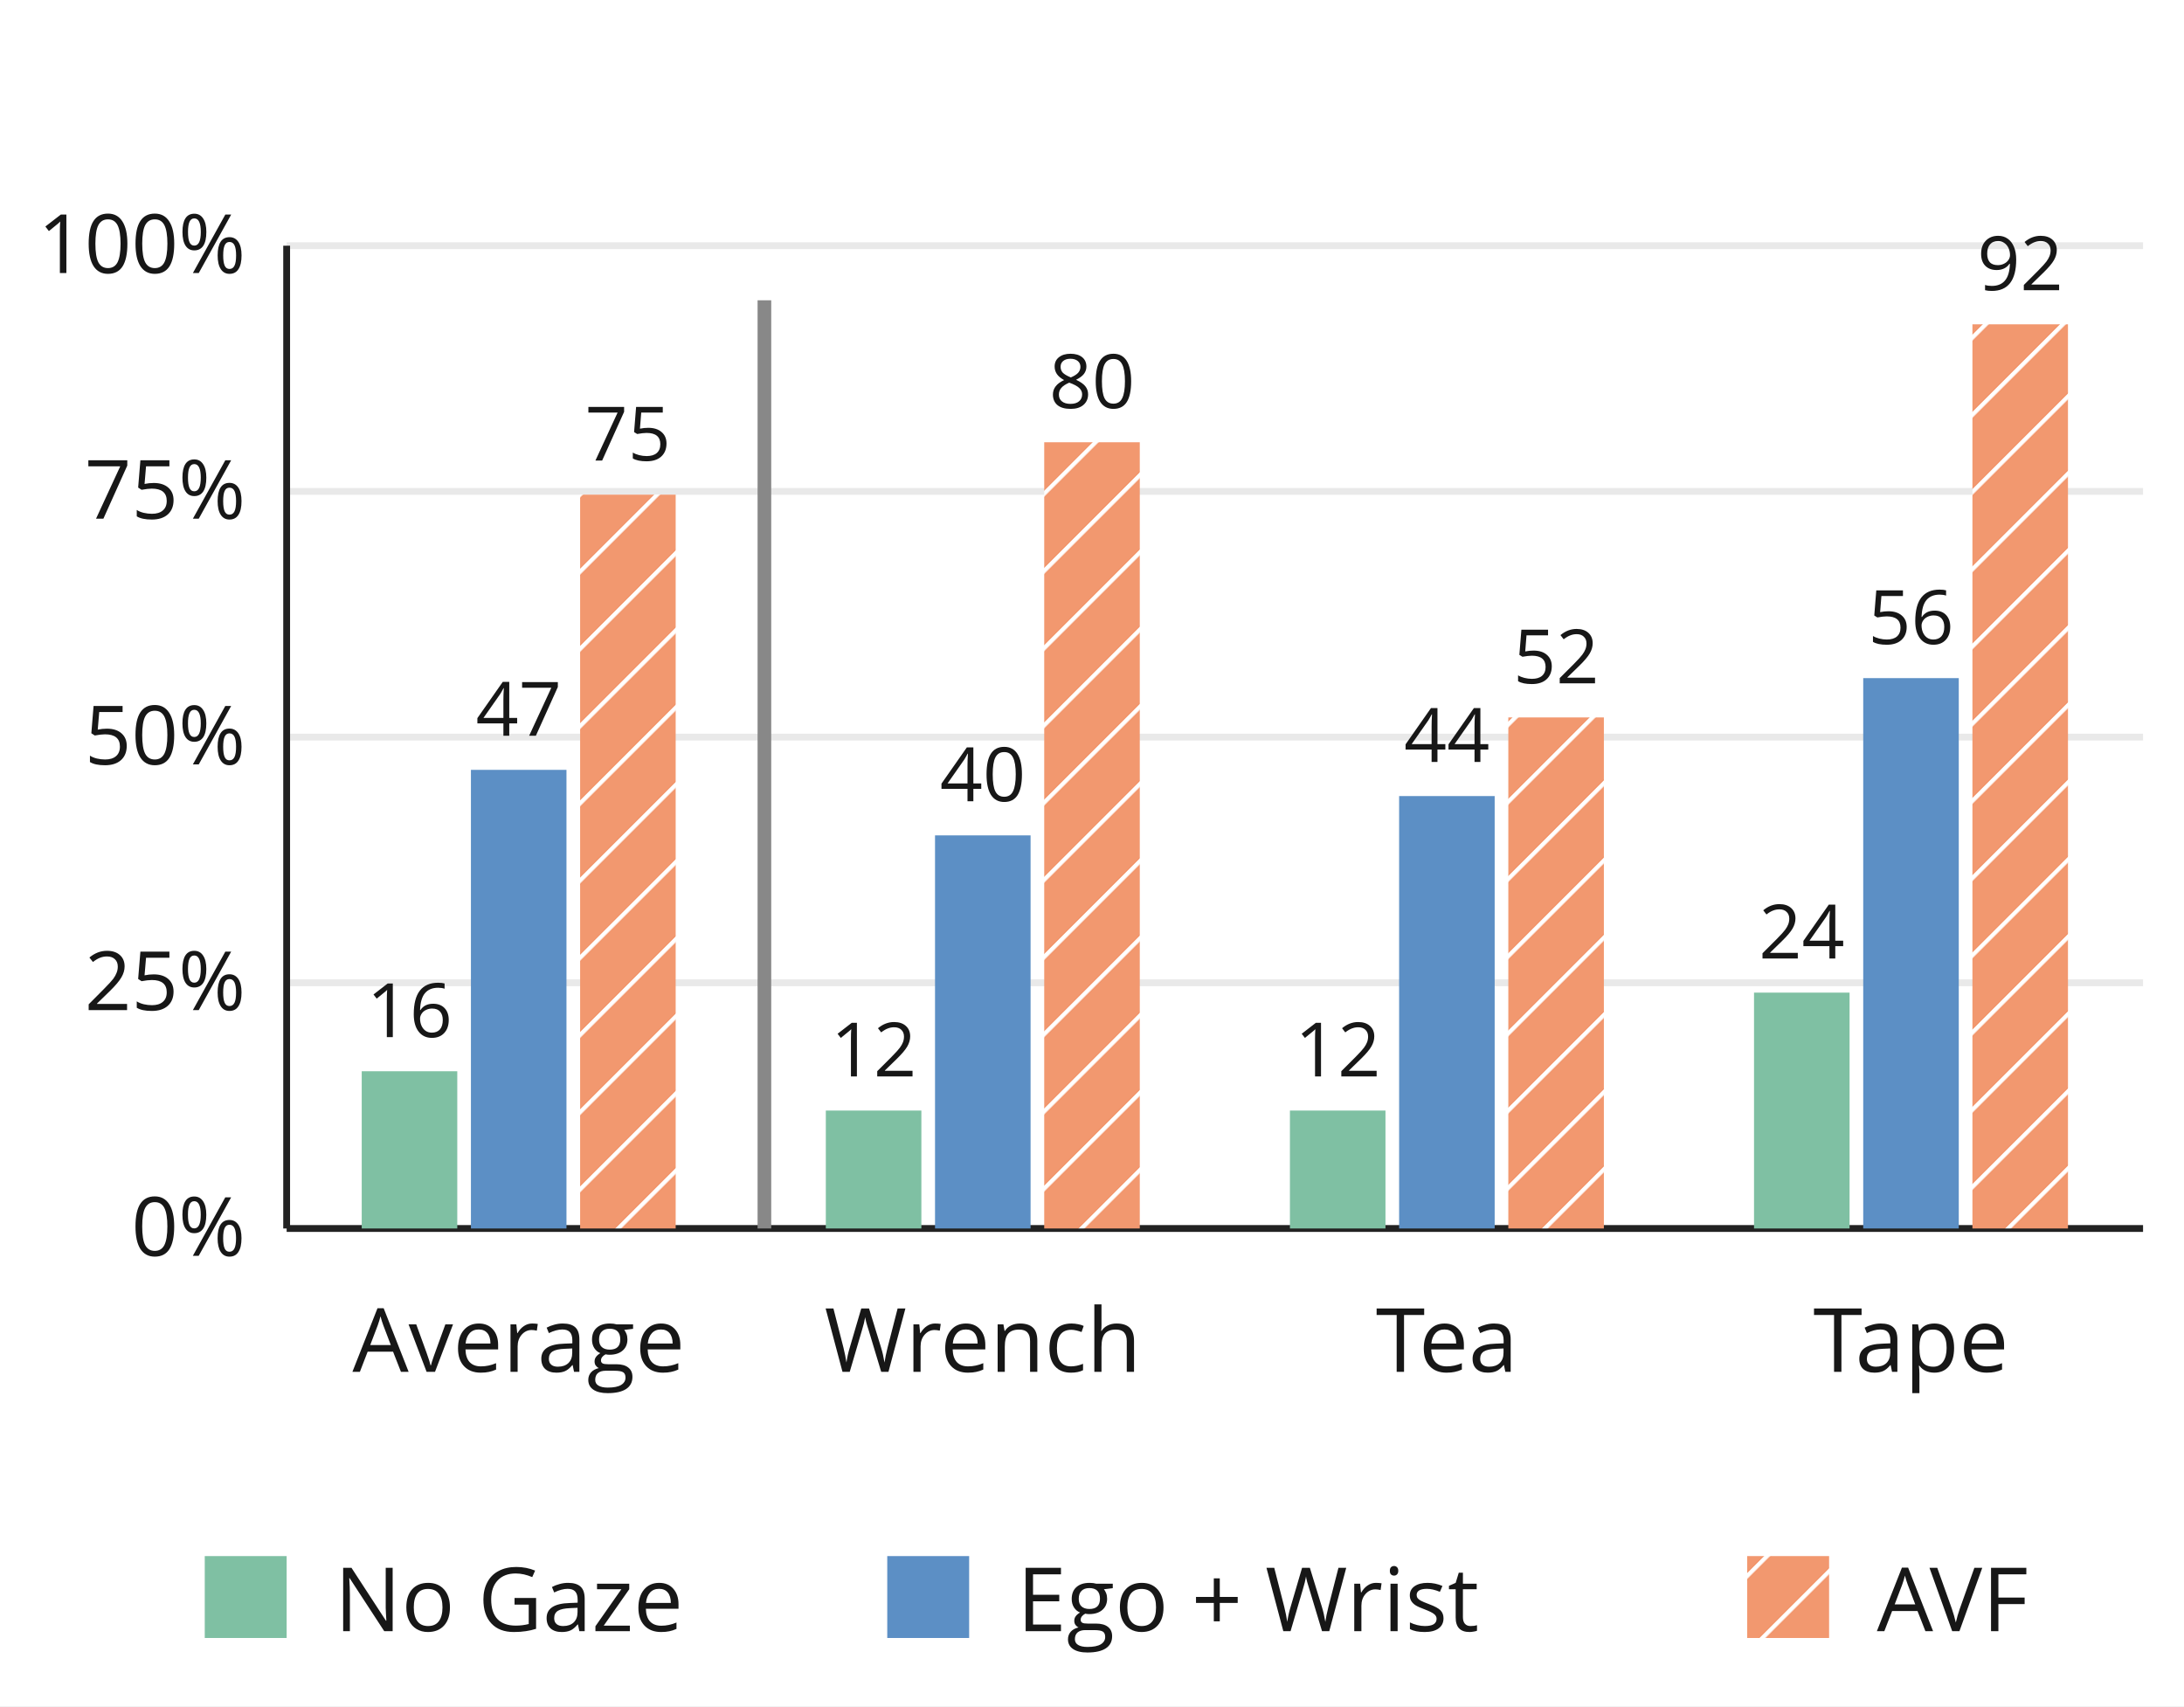
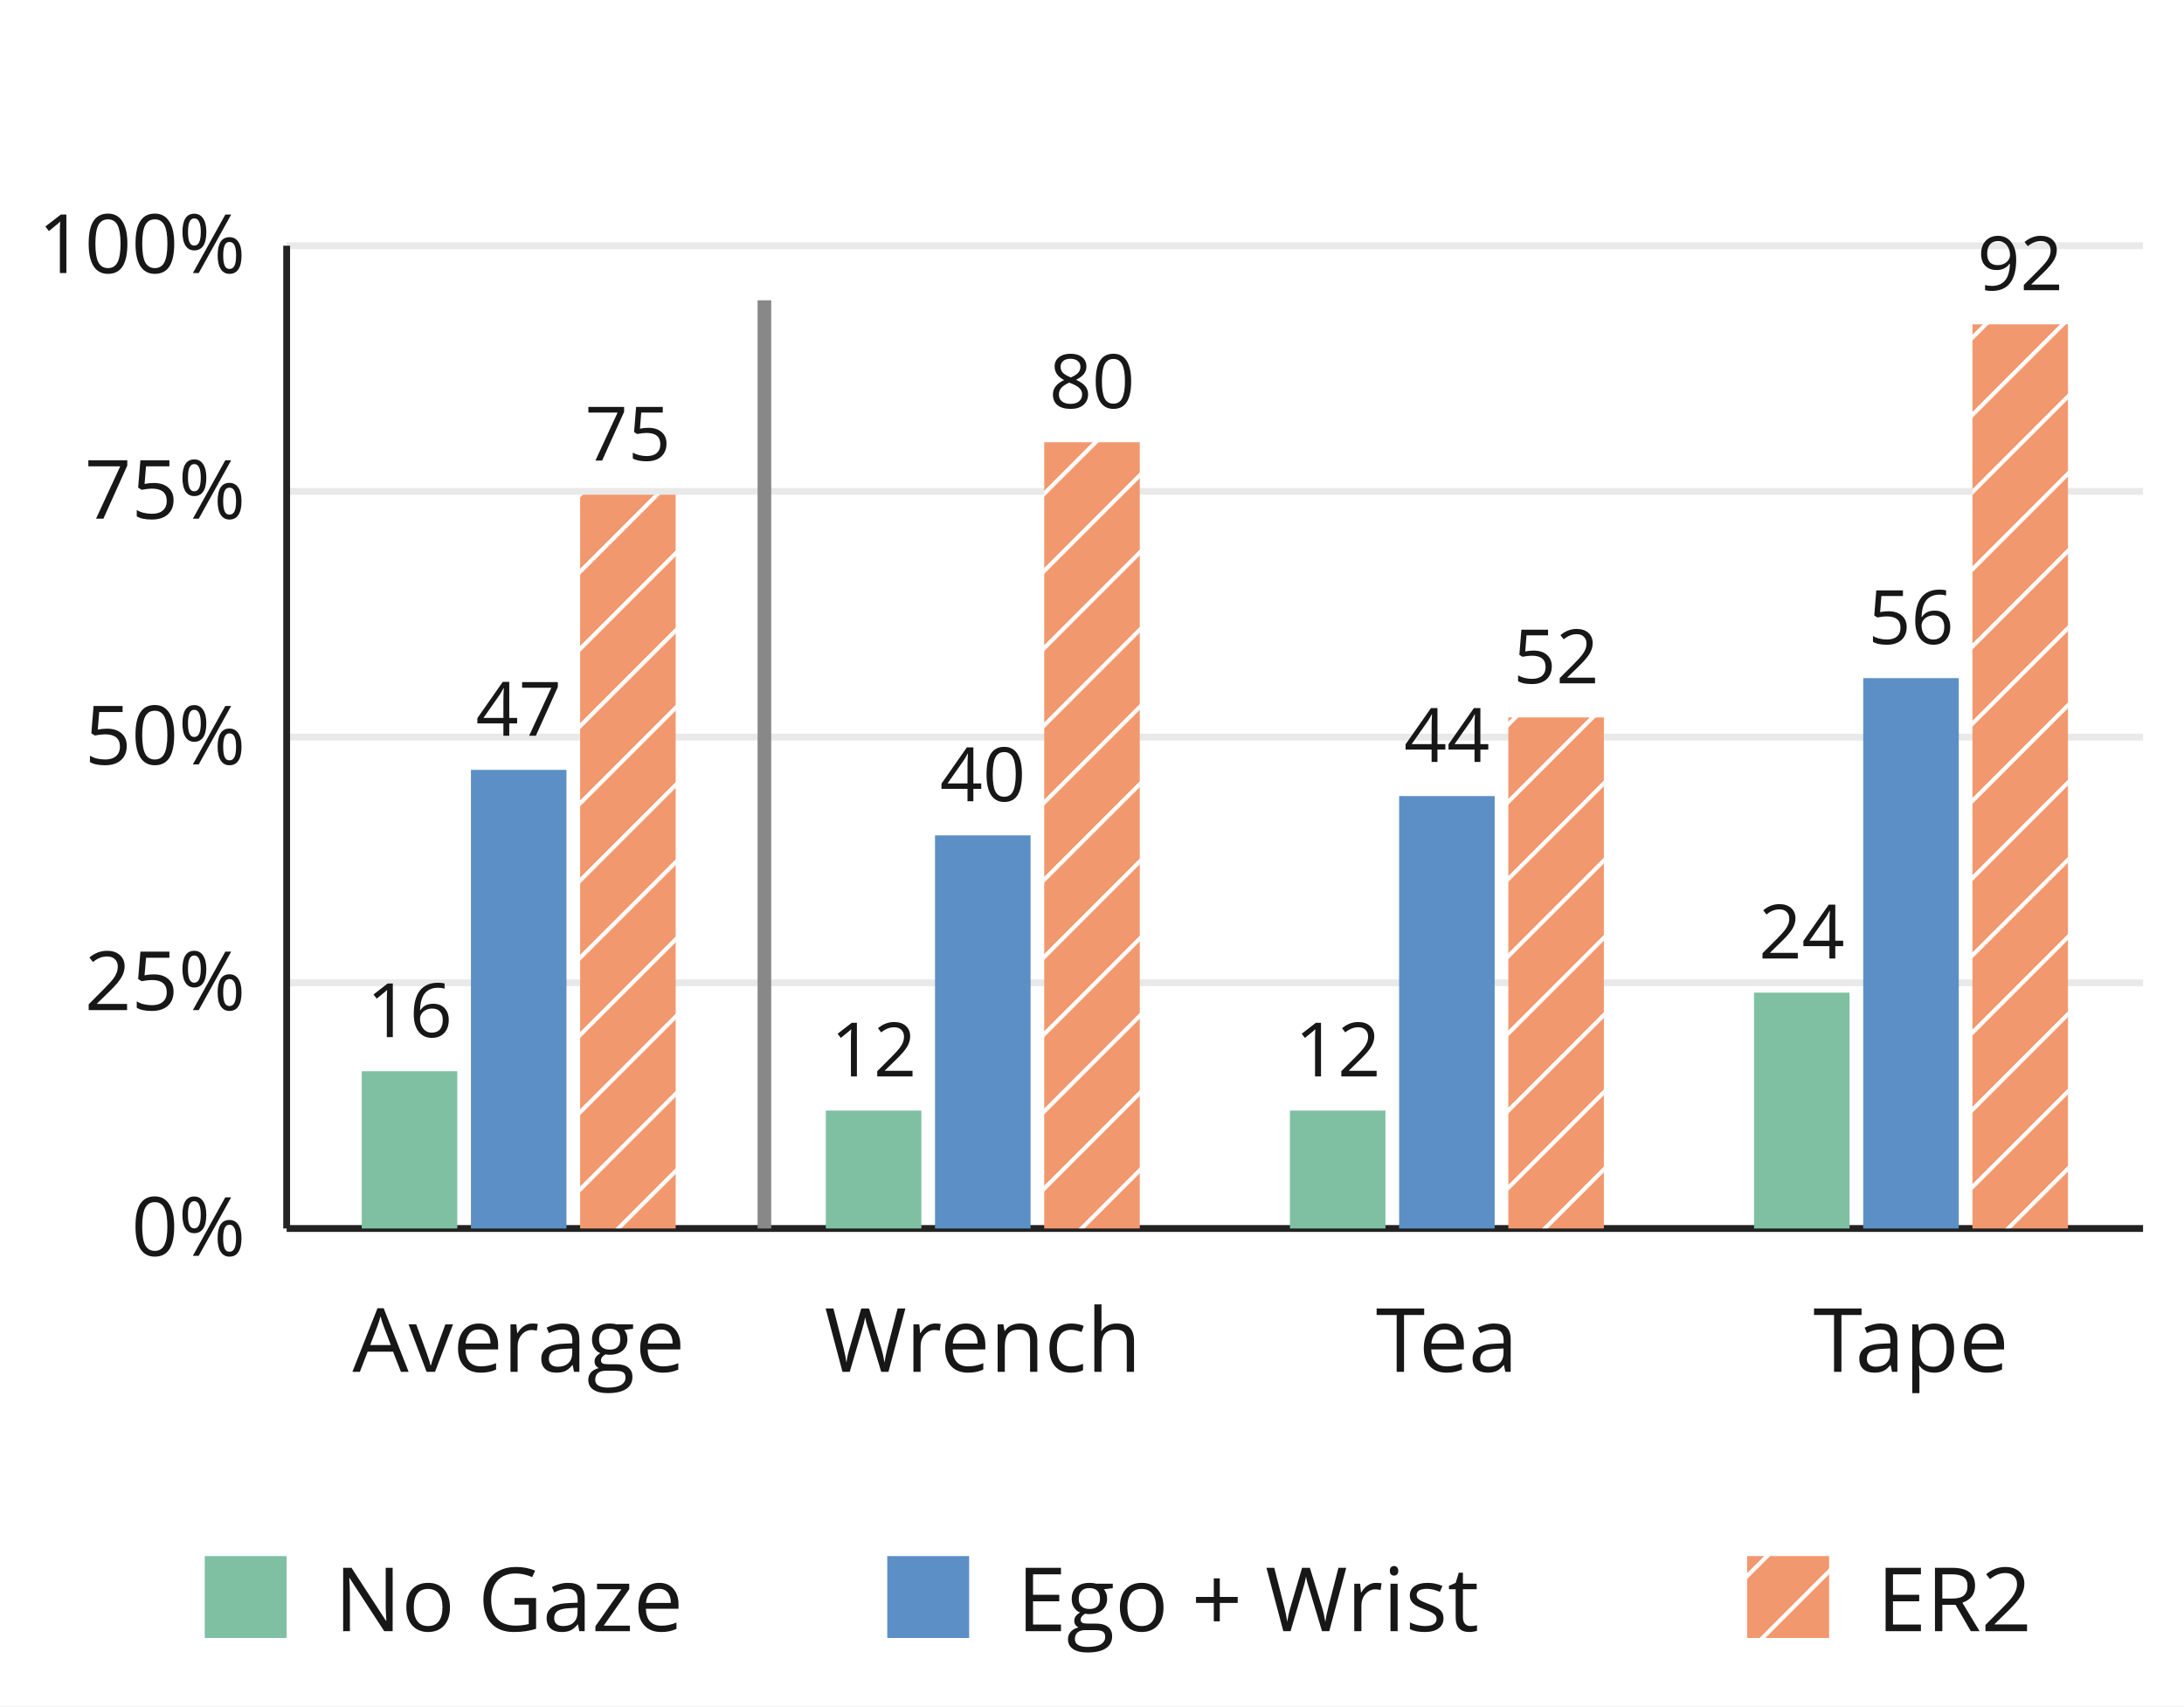
<svg xmlns="http://www.w3.org/2000/svg" width="320" height="250" viewBox="0 0 320 250" role="img" aria-labelledby="title desc">
  <defs>
    <pattern id="avf-hatch" width="8" height="8" patternUnits="userSpaceOnUse" patternTransform="rotate(45)">
      <rect width="8" height="8" fill="#f2986f" />
      <line x1="0" y1="0" x2="0" y2="8" stroke="#fff" stroke-width="1.2" />
    </pattern>
    <style>
      text { font-family: "Avenir Next", Avenir, "Open Sans", sans-serif; fill: #171717; letter-spacing: 0; }
      .legend { font-size: 13px; }
      .section-label { font-size: 14px; fill: #555; }
      .axis-label { font-size: 12px; }
      .task-label { font-size: 13px; }
      .value { font-size: 11px; text-anchor: middle; }
      .grid { stroke: #e9e9e9; stroke-width: 1; }
      .axis { stroke: #222; stroke-width: 1; }
    </style>
  </defs>
  <rect width="320" height="250" fill="#fff" />
  <g transform="translate(0 -24)">
    <g class="grid">
      <line x1="42" y1="60" x2="314" y2="60" />
      <line x1="42" y1="96" x2="314" y2="96" />
      <line x1="42" y1="132" x2="314" y2="132" />
      <line x1="42" y1="168" x2="314" y2="168" />
    </g>
    <g class="axis">
      <line x1="42" y1="60" x2="42" y2="204" />
      <line x1="42" y1="204" x2="314" y2="204" />
      <line x1="112" y1="68" x2="112" y2="204" stroke="#888" stroke-width="2" />
    </g>
    <g class="axis-label" text-anchor="end">
      <text x="36" y="64">100%</text>
      <text x="36" y="100">75%</text>
      <text x="36" y="136">50%</text>
      <text x="36" y="172">25%</text>
      <text x="36" y="208">0%</text>
    </g>
    <g data-task="Average">
      <rect data-policy="No Gaze" data-value="16.000000" x="53" y="180.96" width="14" height="23.04" fill="#7fc0a3" />
      <text class="value" x="60" y="175.96">16</text>
      <rect data-policy="Ego + Wrist" data-value="46.666667" x="69" y="136.8" width="14" height="67.2" fill="#5c8fc5" />
      <text class="value" x="76" y="131.8">47</text>
-       <rect data-policy="AVF" data-value="74.666667" x="85" y="96.48" width="14" height="107.52" fill="url(#avf-hatch)" />
+       <rect data-policy="ER2" data-value="74.666667" x="85" y="96.48" width="14" height="107.52" fill="url(#avf-hatch)" />
      <text class="value" x="92" y="91.48">75</text>
      <text class="task-label" x="76" y="225" text-anchor="middle">Average</text>
    </g>
    <g data-task="Wrench">
      <rect data-policy="No Gaze" data-value="12.000000" x="121" y="186.72" width="14" height="17.28" fill="#7fc0a3" />
      <text class="value" x="128" y="181.72">12</text>
      <rect data-policy="Ego + Wrist" data-value="40.000000" x="137" y="146.4" width="14" height="57.6" fill="#5c8fc5" />
      <text class="value" x="144" y="141.4">40</text>
-       <rect data-policy="AVF" data-value="80.000000" x="153" y="88.8" width="14" height="115.2" fill="url(#avf-hatch)" />
+       <rect data-policy="ER2" data-value="80.000000" x="153" y="88.8" width="14" height="115.2" fill="url(#avf-hatch)" />
      <text class="value" x="160" y="83.8">80</text>
      <text class="task-label" x="144" y="225" text-anchor="middle">Wrench</text>
    </g>
    <g data-task="Tea">
      <rect data-policy="No Gaze" data-value="12.000000" x="189" y="186.72" width="14" height="17.28" fill="#7fc0a3" />
      <text class="value" x="196" y="181.72">12</text>
      <rect data-policy="Ego + Wrist" data-value="44.000000" x="205" y="140.64" width="14" height="63.36" fill="#5c8fc5" />
      <text class="value" x="212" y="135.64">44</text>
-       <rect data-policy="AVF" data-value="52.000000" x="221" y="129.12" width="14" height="74.88" fill="url(#avf-hatch)" />
+       <rect data-policy="ER2" data-value="52.000000" x="221" y="129.12" width="14" height="74.88" fill="url(#avf-hatch)" />
      <text class="value" x="228" y="124.12">52</text>
      <text class="task-label" x="212" y="225" text-anchor="middle">Tea</text>
    </g>
    <g data-task="Tape">
      <rect data-policy="No Gaze" data-value="24.000000" x="257" y="169.44" width="14" height="34.56" fill="#7fc0a3" />
      <text class="value" x="264" y="164.44">24</text>
      <rect data-policy="Ego + Wrist" data-value="56.000000" x="273" y="123.36" width="14" height="80.64" fill="#5c8fc5" />
      <text class="value" x="280" y="118.36">56</text>
-       <rect data-policy="AVF" data-value="92.000000" x="289" y="71.52" width="14" height="132.48" fill="url(#avf-hatch)" />
+       <rect data-policy="ER2" data-value="92.000000" x="289" y="71.52" width="14" height="132.48" fill="url(#avf-hatch)" />
      <text class="value" x="296" y="66.52">92</text>
      <text class="task-label" x="280" y="225" text-anchor="middle">Tape</text>
    </g>
  </g>
  <g class="legend">
    <rect x="30" y="228" width="12" height="12" fill="#7fc0a3" />
    <text x="49" y="239">No Gaze</text>
    <rect x="130" y="228" width="12" height="12" fill="#5c8fc5" />
    <text x="149" y="239">Ego + Wrist</text>
    <rect x="256" y="228" width="12" height="12" fill="url(#avf-hatch)" />
-     <text x="275" y="239">AVF</text>
+     <text x="275" y="239">ER2</text>
  </g>
</svg>
